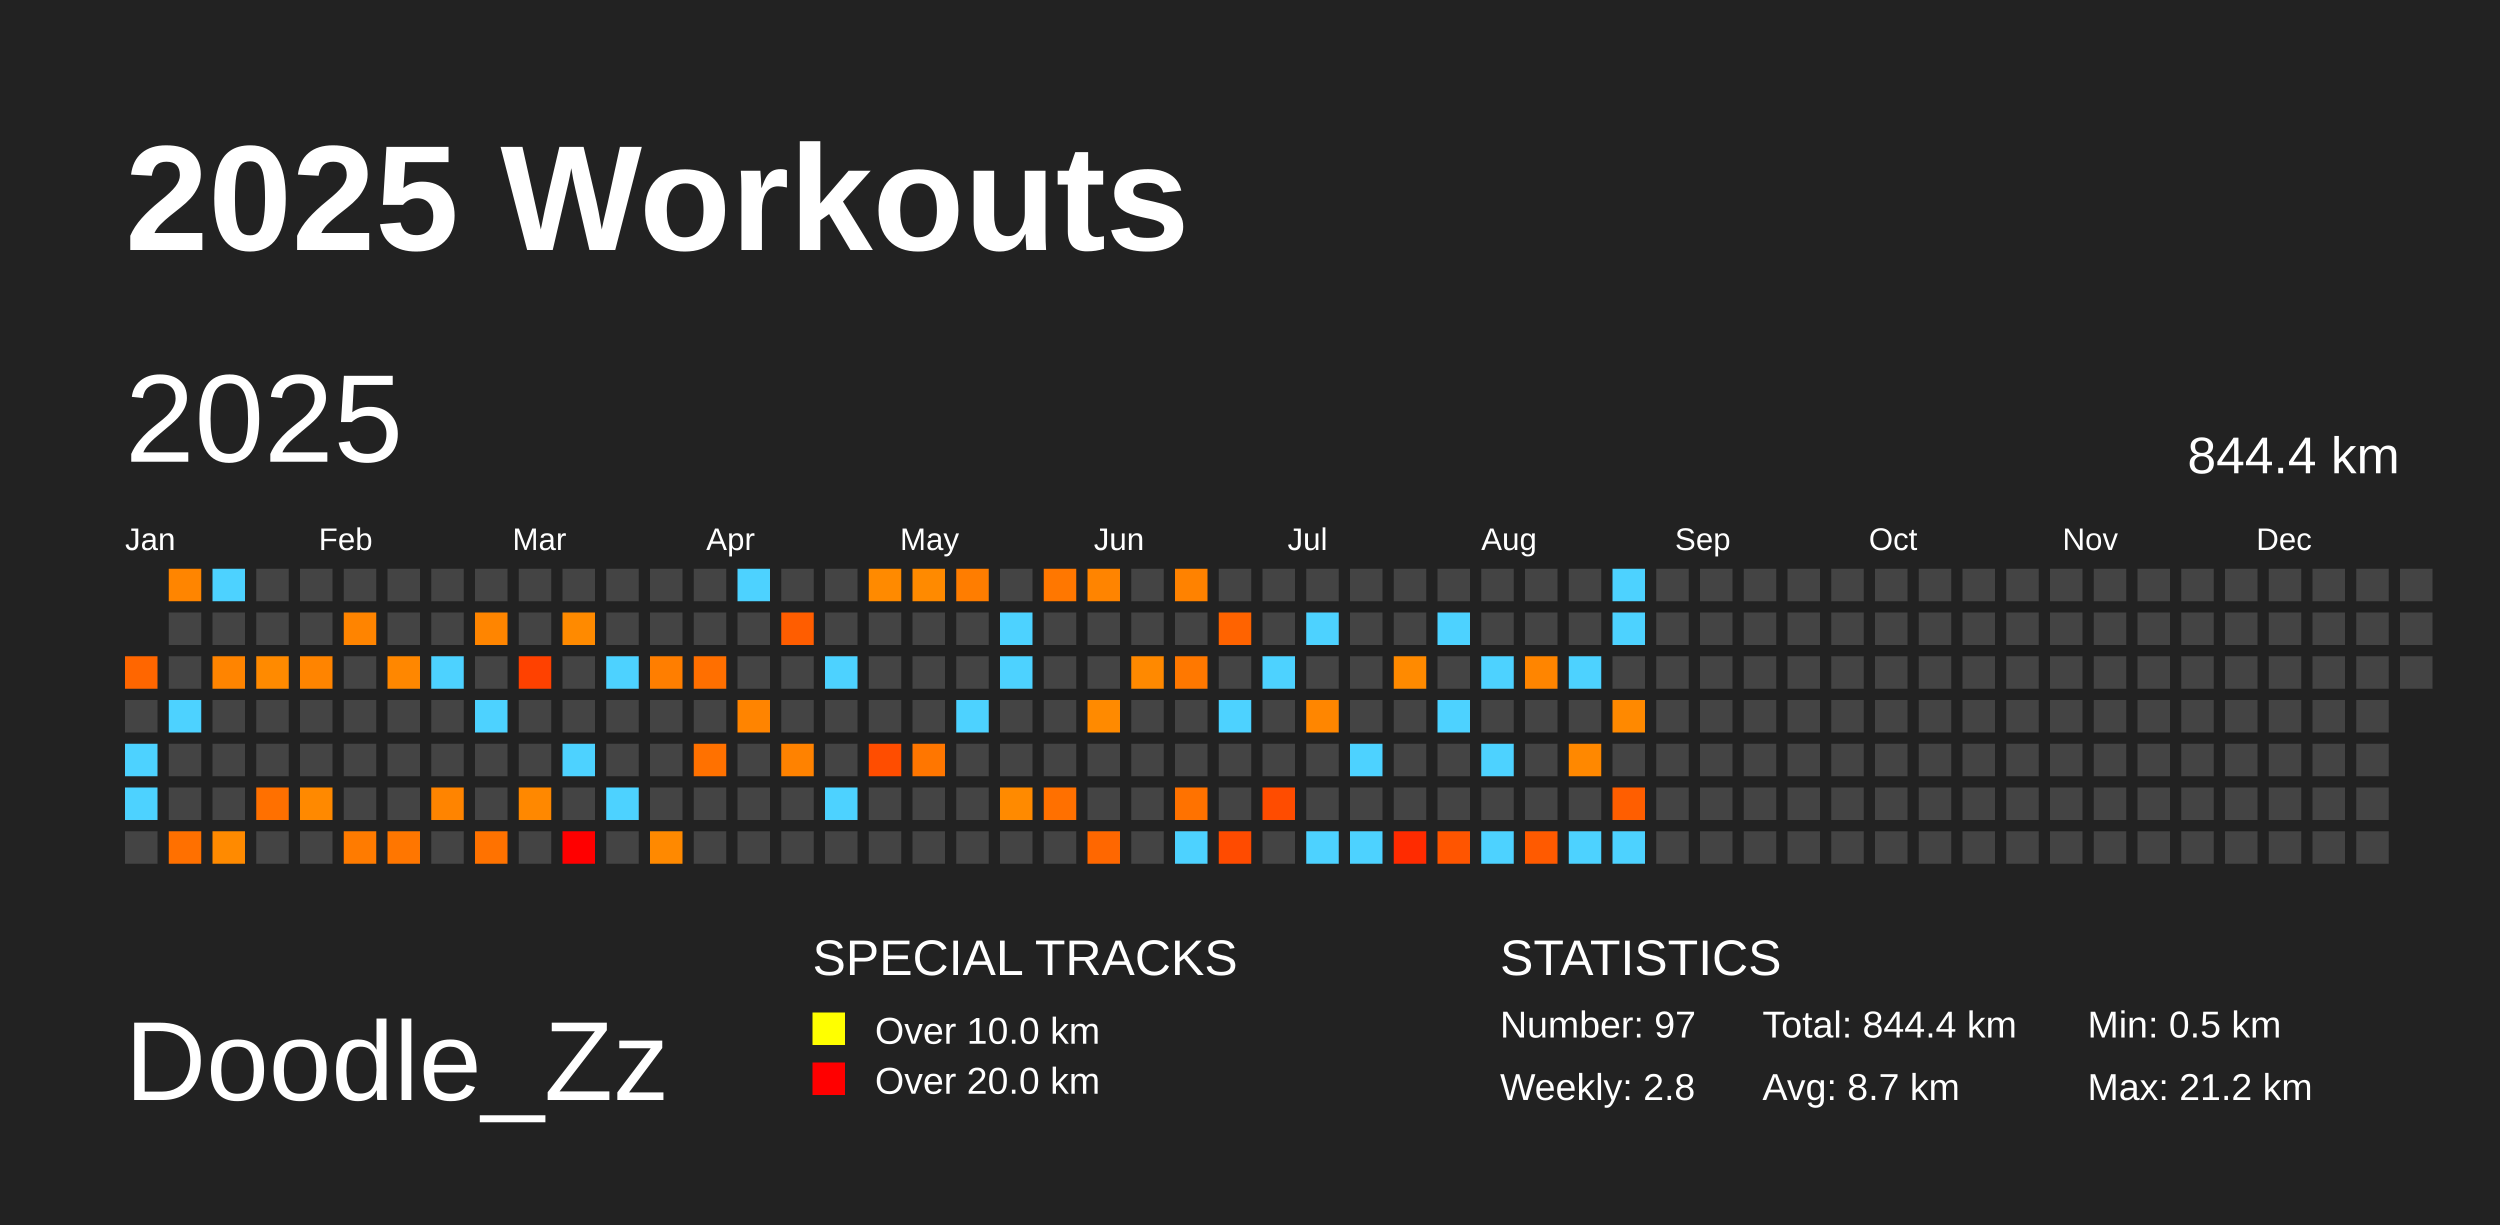
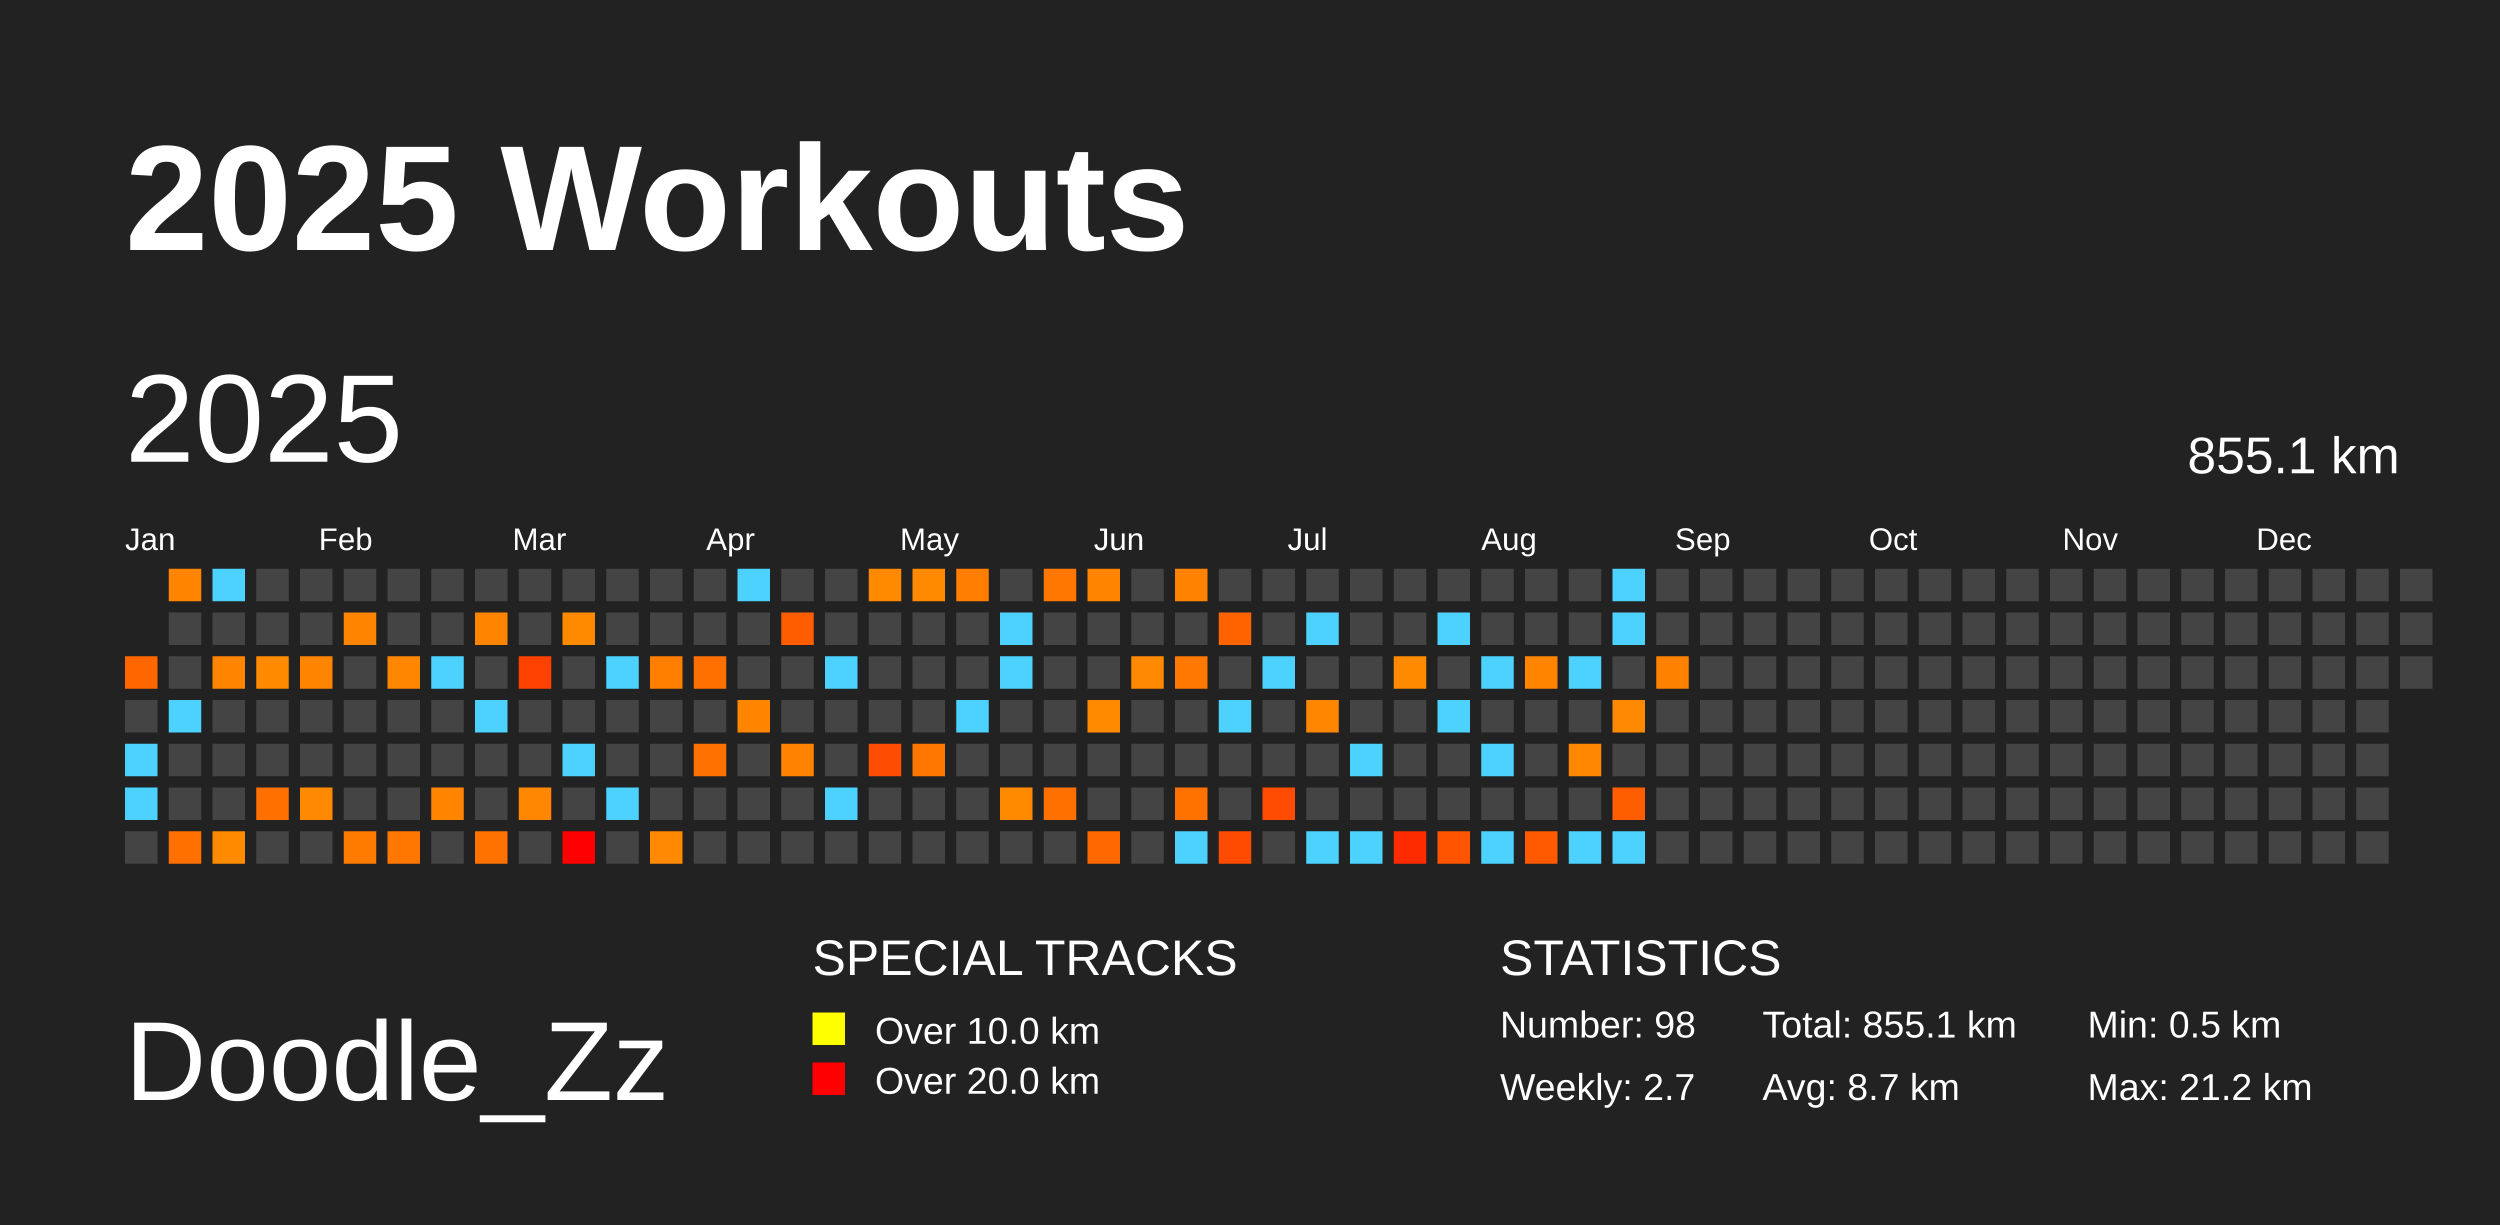
<svg xmlns="http://www.w3.org/2000/svg" baseProfile="full" height="98mm" version="1.1" viewBox="0,0,200,98" width="200mm">
  <defs />
  <rect fill="#222222" height="98" width="200" x="0" y="0" />
  <text fill="#FFFFFF" style="font-size:12px; font-family:Arial; font-weight:bold;" x="10" y="20">2025 Workouts</text>
  <text fill="#FFFFFF" style="font-size:9px; font-family:Arial" x="10" y="88">Doodle_Zz</text>
  <text fill="#FFFFFF" style="font-size:4px; font-family:Arial" x="65" y="78">SPECIAL TRACKS</text>
  <rect fill="yellow" height="2.6" width="2.6" x="65" y="81" />
  <text fill="#FFFFFF" style="font-size:3px; font-family:Arial" x="70" y="83.5">Over 10.0 km</text>
  <rect fill="red" height="2.6" width="2.6" x="65" y="85" />
  <text fill="#FFFFFF" style="font-size:3px; font-family:Arial" x="70" y="87.5">Over 20.0 km</text>
  <text fill="#FFFFFF" style="font-size:4px; font-family:Arial" x="120" y="78">STATISTICS</text>
-   <text fill="#FFFFFF" style="font-size:3px; font-family:Arial" x="120" y="83">Number: 97</text>
-   <text fill="#FFFFFF" style="font-size:3px; font-family:Arial" x="120" y="88">Weekly: 2.8</text>
-   <text fill="#FFFFFF" style="font-size:3px; font-family:Arial" x="141" y="83">Total: 844.4 km</text>
+   <text fill="#FFFFFF" style="font-size:3px; font-family:Arial" x="120" y="83">Number: 98</text>
+   <text fill="#FFFFFF" style="font-size:3px; font-family:Arial" x="120" y="88">Weekly: 2.7</text>
+   <text fill="#FFFFFF" style="font-size:3px; font-family:Arial" x="141" y="83">Total: 855.1 km</text>
  <text fill="#FFFFFF" style="font-size:3px; font-family:Arial" x="141" y="88">Avg: 8.7 km</text>
  <text fill="#FFFFFF" style="font-size:3px; font-family:Arial" x="167" y="83">Min: 0.5 km</text>
  <text fill="#FFFFFF" style="font-size:3px; font-family:Arial" x="167" y="88">Max: 21.2 km</text>
  <text dominant-baseline="hanging" fill="#FFFFFF" style="font-size:10.0px; font-family:Arial;" x="10" y="30">2025</text>
-   <text dominant-baseline="hanging" fill="#FFFFFF" style="font-size:4.125px; font-family:Arial;" x="175" y="35">844.4 km</text>
+   <text dominant-baseline="hanging" fill="#FFFFFF" style="font-size:4.125px; font-family:Arial;" x="175" y="35">855.1 km</text>
  <text fill="#FFFFFF" style="font-size:2.5px; font-family:Arial" x="10.0" y="44">Jan</text>
  <text fill="#FFFFFF" style="font-size:2.5px; font-family:Arial" x="25.5" y="44">Feb</text>
  <text fill="#FFFFFF" style="font-size:2.5px; font-family:Arial" x="41.0" y="44">Mar</text>
  <text fill="#FFFFFF" style="font-size:2.5px; font-family:Arial" x="56.5" y="44">Apr</text>
  <text fill="#FFFFFF" style="font-size:2.5px; font-family:Arial" x="72.0" y="44">May</text>
  <text fill="#FFFFFF" style="font-size:2.5px; font-family:Arial" x="87.5" y="44">Jun</text>
  <text fill="#FFFFFF" style="font-size:2.5px; font-family:Arial" x="103.0" y="44">Jul</text>
  <text fill="#FFFFFF" style="font-size:2.5px; font-family:Arial" x="118.5" y="44">Aug</text>
  <text fill="#FFFFFF" style="font-size:2.5px; font-family:Arial" x="134.0" y="44">Sep</text>
  <text fill="#FFFFFF" style="font-size:2.5px; font-family:Arial" x="149.5" y="44">Oct</text>
  <text fill="#FFFFFF" style="font-size:2.5px; font-family:Arial" x="165.0" y="44">Nov</text>
  <text fill="#FFFFFF" style="font-size:2.5px; font-family:Arial" x="180.5" y="44">Dec</text>
  <rect fill="#ff6600" height="2.6" width="2.6" x="10.0" y="52.5" />
  <rect fill="#444444" height="2.6" width="2.6" x="10.0" y="56.0" />
  <rect fill="#4dd2ff" height="2.6" width="2.6" x="10.0" y="59.5" />
  <rect fill="#4dd2ff" height="2.6" width="2.6" x="10.0" y="63.0" />
  <rect fill="#444444" height="2.6" width="2.6" x="10.0" y="66.5" />
  <rect fill="#ff8500" height="2.6" width="2.6" x="13.5" y="45.5" />
  <rect fill="#444444" height="2.6" width="2.6" x="13.5" y="49.0" />
  <rect fill="#444444" height="2.6" width="2.6" x="13.5" y="52.5" />
  <rect fill="#4dd2ff" height="2.6" width="2.6" x="13.5" y="56.0" />
  <rect fill="#444444" height="2.6" width="2.6" x="13.5" y="59.5" />
  <rect fill="#444444" height="2.6" width="2.6" x="13.5" y="63.0" />
  <rect fill="#ff7000" height="2.6" width="2.6" x="13.5" y="66.5" />
  <rect fill="#4dd2ff" height="2.6" width="2.6" x="17.0" y="45.5" />
  <rect fill="#444444" height="2.6" width="2.6" x="17.0" y="49.0" />
  <rect fill="#ff8400" height="2.6" width="2.6" x="17.0" y="52.5" />
  <rect fill="#444444" height="2.6" width="2.6" x="17.0" y="56.0" />
  <rect fill="#444444" height="2.6" width="2.6" x="17.0" y="59.5" />
  <rect fill="#444444" height="2.6" width="2.6" x="17.0" y="63.0" />
  <rect fill="#ff8a00" height="2.6" width="2.6" x="17.0" y="66.5" />
  <rect fill="#444444" height="2.6" width="2.6" x="20.5" y="45.5" />
  <rect fill="#444444" height="2.6" width="2.6" x="20.5" y="49.0" />
  <rect fill="#ff8a00" height="2.6" width="2.6" x="20.5" y="52.5" />
  <rect fill="#444444" height="2.6" width="2.6" x="20.5" y="56.0" />
  <rect fill="#444444" height="2.6" width="2.6" x="20.5" y="59.5" />
  <rect fill="#ff7000" height="2.6" width="2.6" x="20.5" y="63.0" />
  <rect fill="#444444" height="2.6" width="2.6" x="20.5" y="66.5" />
  <rect fill="#444444" height="2.6" width="2.6" x="24.0" y="45.5" />
  <rect fill="#444444" height="2.6" width="2.6" x="24.0" y="49.0" />
  <rect fill="#ff8400" height="2.6" width="2.6" x="24.0" y="52.5" />
  <rect fill="#444444" height="2.6" width="2.6" x="24.0" y="56.0" />
  <rect fill="#444444" height="2.6" width="2.6" x="24.0" y="59.5" />
  <rect fill="#ff8900" height="2.6" width="2.6" x="24.0" y="63.0" />
  <rect fill="#444444" height="2.6" width="2.6" x="24.0" y="66.5" />
  <rect fill="#444444" height="2.6" width="2.6" x="27.5" y="45.5" />
  <rect fill="#ff8400" height="2.6" width="2.6" x="27.5" y="49.0" />
  <rect fill="#444444" height="2.6" width="2.6" x="27.5" y="52.5" />
  <rect fill="#444444" height="2.6" width="2.6" x="27.5" y="56.0" />
  <rect fill="#444444" height="2.6" width="2.6" x="27.5" y="59.5" />
  <rect fill="#444444" height="2.6" width="2.6" x="27.5" y="63.0" />
  <rect fill="#ff7b00" height="2.6" width="2.6" x="27.5" y="66.5" />
  <rect fill="#444444" height="2.6" width="2.6" x="31.0" y="45.5" />
  <rect fill="#444444" height="2.6" width="2.6" x="31.0" y="49.0" />
  <rect fill="#ff8700" height="2.6" width="2.6" x="31.0" y="52.5" />
  <rect fill="#444444" height="2.6" width="2.6" x="31.0" y="56.0" />
  <rect fill="#444444" height="2.6" width="2.6" x="31.0" y="59.5" />
  <rect fill="#444444" height="2.6" width="2.6" x="31.0" y="63.0" />
  <rect fill="#ff7600" height="2.6" width="2.6" x="31.0" y="66.5" />
  <rect fill="#444444" height="2.6" width="2.6" x="34.5" y="45.5" />
  <rect fill="#444444" height="2.6" width="2.6" x="34.5" y="49.0" />
  <rect fill="#4dd2ff" height="2.6" width="2.6" x="34.5" y="52.5" />
  <rect fill="#444444" height="2.6" width="2.6" x="34.5" y="56.0" />
  <rect fill="#444444" height="2.6" width="2.6" x="34.5" y="59.5" />
  <rect fill="#ff8400" height="2.6" width="2.6" x="34.5" y="63.0" />
  <rect fill="#444444" height="2.6" width="2.6" x="34.5" y="66.5" />
  <rect fill="#444444" height="2.6" width="2.6" x="38.0" y="45.5" />
  <rect fill="#ff8500" height="2.6" width="2.6" x="38.0" y="49.0" />
  <rect fill="#444444" height="2.6" width="2.6" x="38.0" y="52.5" />
  <rect fill="#4dd2ff" height="2.6" width="2.6" x="38.0" y="56.0" />
  <rect fill="#444444" height="2.6" width="2.6" x="38.0" y="59.5" />
  <rect fill="#444444" height="2.6" width="2.6" x="38.0" y="63.0" />
  <rect fill="#ff7200" height="2.6" width="2.6" x="38.0" y="66.5" />
  <rect fill="#444444" height="2.6" width="2.6" x="41.5" y="45.5" />
  <rect fill="#444444" height="2.6" width="2.6" x="41.5" y="49.0" />
  <rect fill="#ff4100" height="2.6" width="2.6" x="41.5" y="52.5" />
  <rect fill="#444444" height="2.6" width="2.6" x="41.5" y="56.0" />
  <rect fill="#444444" height="2.6" width="2.6" x="41.5" y="59.5" />
  <rect fill="#ff8800" height="2.6" width="2.6" x="41.5" y="63.0" />
  <rect fill="#444444" height="2.6" width="2.6" x="41.5" y="66.5" />
  <rect fill="#444444" height="2.6" width="2.6" x="45.0" y="45.5" />
  <rect fill="#ff8a00" height="2.6" width="2.6" x="45.0" y="49.0" />
  <rect fill="#444444" height="2.6" width="2.6" x="45.0" y="52.5" />
  <rect fill="#444444" height="2.6" width="2.6" x="45.0" y="56.0" />
  <rect fill="#4dd2ff" height="2.6" width="2.6" x="45.0" y="59.5" />
  <rect fill="#444444" height="2.6" width="2.6" x="45.0" y="63.0" />
  <rect fill="red" height="2.6" width="2.6" x="45.0" y="66.5" />
  <rect fill="#444444" height="2.6" width="2.6" x="48.5" y="45.5" />
  <rect fill="#444444" height="2.6" width="2.6" x="48.5" y="49.0" />
  <rect fill="#4dd2ff" height="2.6" width="2.6" x="48.5" y="52.5" />
  <rect fill="#444444" height="2.6" width="2.6" x="48.5" y="56.0" />
  <rect fill="#444444" height="2.6" width="2.6" x="48.5" y="59.5" />
  <rect fill="#4dd2ff" height="2.6" width="2.6" x="48.5" y="63.0" />
  <rect fill="#444444" height="2.6" width="2.6" x="48.5" y="66.5" />
  <rect fill="#444444" height="2.6" width="2.6" x="52.0" y="45.5" />
  <rect fill="#444444" height="2.6" width="2.6" x="52.0" y="49.0" />
  <rect fill="#ff7e00" height="2.6" width="2.6" x="52.0" y="52.5" />
  <rect fill="#444444" height="2.6" width="2.6" x="52.0" y="56.0" />
  <rect fill="#444444" height="2.6" width="2.6" x="52.0" y="59.5" />
  <rect fill="#444444" height="2.6" width="2.6" x="52.0" y="63.0" />
  <rect fill="#ff8900" height="2.6" width="2.6" x="52.0" y="66.5" />
  <rect fill="#444444" height="2.6" width="2.6" x="55.5" y="45.5" />
  <rect fill="#444444" height="2.6" width="2.6" x="55.5" y="49.0" />
  <rect fill="#ff6f00" height="2.6" width="2.6" x="55.5" y="52.5" />
  <rect fill="#444444" height="2.6" width="2.6" x="55.5" y="56.0" />
  <rect fill="#ff7100" height="2.6" width="2.6" x="55.5" y="59.5" />
  <rect fill="#444444" height="2.6" width="2.6" x="55.5" y="63.0" />
  <rect fill="#444444" height="2.6" width="2.6" x="55.5" y="66.5" />
  <rect fill="#4dd2ff" height="2.6" width="2.6" x="59.0" y="45.5" />
  <rect fill="#444444" height="2.6" width="2.6" x="59.0" y="49.0" />
  <rect fill="#444444" height="2.6" width="2.6" x="59.0" y="52.5" />
  <rect fill="#ff8400" height="2.6" width="2.6" x="59.0" y="56.0" />
  <rect fill="#444444" height="2.6" width="2.6" x="59.0" y="59.5" />
  <rect fill="#444444" height="2.6" width="2.6" x="59.0" y="63.0" />
  <rect fill="#444444" height="2.6" width="2.6" x="59.0" y="66.5" />
  <rect fill="#444444" height="2.6" width="2.6" x="62.5" y="45.5" />
  <rect fill="#ff5d00" height="2.6" width="2.6" x="62.5" y="49.0" />
  <rect fill="#444444" height="2.6" width="2.6" x="62.5" y="52.5" />
  <rect fill="#444444" height="2.6" width="2.6" x="62.5" y="56.0" />
  <rect fill="#ff8200" height="2.6" width="2.6" x="62.5" y="59.5" />
  <rect fill="#444444" height="2.6" width="2.6" x="62.5" y="63.0" />
  <rect fill="#444444" height="2.6" width="2.6" x="62.5" y="66.5" />
  <rect fill="#444444" height="2.6" width="2.6" x="66.0" y="45.5" />
  <rect fill="#444444" height="2.6" width="2.6" x="66.0" y="49.0" />
  <rect fill="#4dd2ff" height="2.6" width="2.6" x="66.0" y="52.5" />
  <rect fill="#444444" height="2.6" width="2.6" x="66.0" y="56.0" />
  <rect fill="#444444" height="2.6" width="2.6" x="66.0" y="59.5" />
  <rect fill="#4dd2ff" height="2.6" width="2.6" x="66.0" y="63.0" />
  <rect fill="#444444" height="2.6" width="2.6" x="66.0" y="66.5" />
  <rect fill="#ff8a00" height="2.6" width="2.6" x="69.5" y="45.5" />
  <rect fill="#444444" height="2.6" width="2.6" x="69.5" y="49.0" />
  <rect fill="#444444" height="2.6" width="2.6" x="69.5" y="52.5" />
  <rect fill="#444444" height="2.6" width="2.6" x="69.5" y="56.0" />
  <rect fill="#ff4d00" height="2.6" width="2.6" x="69.5" y="59.5" />
  <rect fill="#444444" height="2.6" width="2.6" x="69.5" y="63.0" />
  <rect fill="#444444" height="2.6" width="2.6" x="69.5" y="66.5" />
  <rect fill="#ff8a00" height="2.6" width="2.6" x="73.0" y="45.5" />
  <rect fill="#444444" height="2.6" width="2.6" x="73.0" y="49.0" />
  <rect fill="#444444" height="2.6" width="2.6" x="73.0" y="52.5" />
  <rect fill="#444444" height="2.6" width="2.6" x="73.0" y="56.0" />
  <rect fill="#ff7600" height="2.6" width="2.6" x="73.0" y="59.5" />
  <rect fill="#444444" height="2.6" width="2.6" x="73.0" y="63.0" />
  <rect fill="#444444" height="2.6" width="2.6" x="73.0" y="66.5" />
  <rect fill="#ff7d00" height="2.6" width="2.6" x="76.5" y="45.5" />
  <rect fill="#444444" height="2.6" width="2.6" x="76.5" y="49.0" />
  <rect fill="#444444" height="2.6" width="2.6" x="76.5" y="52.5" />
  <rect fill="#4dd2ff" height="2.6" width="2.6" x="76.5" y="56.0" />
  <rect fill="#444444" height="2.6" width="2.6" x="76.5" y="59.5" />
  <rect fill="#444444" height="2.6" width="2.6" x="76.5" y="63.0" />
  <rect fill="#444444" height="2.6" width="2.6" x="76.5" y="66.5" />
  <rect fill="#444444" height="2.6" width="2.6" x="80.0" y="45.5" />
  <rect fill="#4dd2ff" height="2.6" width="2.6" x="80.0" y="49.0" />
  <rect fill="#4dd2ff" height="2.6" width="2.6" x="80.0" y="52.5" />
  <rect fill="#444444" height="2.6" width="2.6" x="80.0" y="56.0" />
  <rect fill="#444444" height="2.6" width="2.6" x="80.0" y="59.5" />
  <rect fill="#ff8a00" height="2.6" width="2.6" x="80.0" y="63.0" />
  <rect fill="#444444" height="2.6" width="2.6" x="80.0" y="66.5" />
  <rect fill="#ff7700" height="2.6" width="2.6" x="83.5" y="45.5" />
  <rect fill="#444444" height="2.6" width="2.6" x="83.5" y="49.0" />
  <rect fill="#444444" height="2.6" width="2.6" x="83.5" y="52.5" />
  <rect fill="#444444" height="2.6" width="2.6" x="83.5" y="56.0" />
  <rect fill="#444444" height="2.6" width="2.6" x="83.5" y="59.5" />
  <rect fill="#ff7000" height="2.6" width="2.6" x="83.5" y="63.0" />
  <rect fill="#444444" height="2.6" width="2.6" x="83.5" y="66.5" />
  <rect fill="#ff8400" height="2.6" width="2.6" x="87.0" y="45.5" />
  <rect fill="#444444" height="2.6" width="2.6" x="87.0" y="49.0" />
  <rect fill="#444444" height="2.6" width="2.6" x="87.0" y="52.5" />
  <rect fill="#ff8a00" height="2.6" width="2.6" x="87.0" y="56.0" />
  <rect fill="#444444" height="2.6" width="2.6" x="87.0" y="59.5" />
  <rect fill="#444444" height="2.6" width="2.6" x="87.0" y="63.0" />
  <rect fill="#ff6700" height="2.6" width="2.6" x="87.0" y="66.5" />
  <rect fill="#444444" height="2.6" width="2.6" x="90.5" y="45.5" />
  <rect fill="#444444" height="2.6" width="2.6" x="90.5" y="49.0" />
  <rect fill="#ff8900" height="2.6" width="2.6" x="90.5" y="52.5" />
  <rect fill="#444444" height="2.6" width="2.6" x="90.5" y="56.0" />
  <rect fill="#444444" height="2.6" width="2.6" x="90.5" y="59.5" />
  <rect fill="#444444" height="2.6" width="2.6" x="90.5" y="63.0" />
  <rect fill="#444444" height="2.6" width="2.6" x="90.5" y="66.5" />
  <rect fill="#ff8200" height="2.6" width="2.6" x="94.0" y="45.5" />
  <rect fill="#444444" height="2.6" width="2.6" x="94.0" y="49.0" />
  <rect fill="#ff7800" height="2.6" width="2.6" x="94.0" y="52.5" />
  <rect fill="#444444" height="2.6" width="2.6" x="94.0" y="56.0" />
  <rect fill="#444444" height="2.6" width="2.6" x="94.0" y="59.5" />
  <rect fill="#ff7200" height="2.6" width="2.6" x="94.0" y="63.0" />
  <rect fill="#4dd2ff" height="2.6" width="2.6" x="94.0" y="66.5" />
  <rect fill="#444444" height="2.6" width="2.6" x="97.5" y="45.5" />
  <rect fill="#ff6300" height="2.6" width="2.6" x="97.5" y="49.0" />
  <rect fill="#444444" height="2.6" width="2.6" x="97.5" y="52.5" />
  <rect fill="#4dd2ff" height="2.6" width="2.6" x="97.5" y="56.0" />
  <rect fill="#444444" height="2.6" width="2.6" x="97.5" y="59.5" />
  <rect fill="#444444" height="2.6" width="2.6" x="97.5" y="63.0" />
  <rect fill="#ff4b00" height="2.6" width="2.6" x="97.5" y="66.5" />
  <rect fill="#444444" height="2.6" width="2.6" x="101.0" y="45.5" />
  <rect fill="#444444" height="2.6" width="2.6" x="101.0" y="49.0" />
  <rect fill="#4dd2ff" height="2.6" width="2.6" x="101.0" y="52.5" />
  <rect fill="#444444" height="2.6" width="2.6" x="101.0" y="56.0" />
  <rect fill="#444444" height="2.6" width="2.6" x="101.0" y="59.5" />
  <rect fill="#ff4c00" height="2.6" width="2.6" x="101.0" y="63.0" />
  <rect fill="#444444" height="2.6" width="2.6" x="101.0" y="66.5" />
  <rect fill="#444444" height="2.6" width="2.6" x="104.5" y="45.5" />
  <rect fill="#4dd2ff" height="2.6" width="2.6" x="104.5" y="49.0" />
  <rect fill="#444444" height="2.6" width="2.6" x="104.5" y="52.5" />
  <rect fill="#ff8600" height="2.6" width="2.6" x="104.5" y="56.0" />
  <rect fill="#444444" height="2.6" width="2.6" x="104.5" y="59.5" />
  <rect fill="#444444" height="2.6" width="2.6" x="104.5" y="63.0" />
  <rect fill="#4dd2ff" height="2.6" width="2.6" x="104.5" y="66.5" />
  <rect fill="#444444" height="2.6" width="2.6" x="108.0" y="45.5" />
  <rect fill="#444444" height="2.6" width="2.6" x="108.0" y="49.0" />
  <rect fill="#444444" height="2.6" width="2.6" x="108.0" y="52.5" />
  <rect fill="#444444" height="2.6" width="2.6" x="108.0" y="56.0" />
  <rect fill="#4dd2ff" height="2.6" width="2.6" x="108.0" y="59.5" />
  <rect fill="#444444" height="2.6" width="2.6" x="108.0" y="63.0" />
  <rect fill="#4dd2ff" height="2.6" width="2.6" x="108.0" y="66.5" />
  <rect fill="#444444" height="2.6" width="2.6" x="111.5" y="45.5" />
  <rect fill="#444444" height="2.6" width="2.6" x="111.5" y="49.0" />
  <rect fill="#ff8a00" height="2.6" width="2.6" x="111.5" y="52.5" />
  <rect fill="#444444" height="2.6" width="2.6" x="111.5" y="56.0" />
  <rect fill="#444444" height="2.6" width="2.6" x="111.5" y="59.5" />
  <rect fill="#444444" height="2.6" width="2.6" x="111.5" y="63.0" />
  <rect fill="#ff2b00" height="2.6" width="2.6" x="111.5" y="66.5" />
  <rect fill="#444444" height="2.6" width="2.6" x="115.0" y="45.5" />
  <rect fill="#4dd2ff" height="2.6" width="2.6" x="115.0" y="49.0" />
  <rect fill="#444444" height="2.6" width="2.6" x="115.0" y="52.5" />
  <rect fill="#4dd2ff" height="2.6" width="2.6" x="115.0" y="56.0" />
  <rect fill="#444444" height="2.6" width="2.6" x="115.0" y="59.5" />
  <rect fill="#444444" height="2.6" width="2.6" x="115.0" y="63.0" />
  <rect fill="#ff5500" height="2.6" width="2.6" x="115.0" y="66.5" />
  <rect fill="#444444" height="2.6" width="2.6" x="118.5" y="45.5" />
  <rect fill="#444444" height="2.6" width="2.6" x="118.5" y="49.0" />
  <rect fill="#4dd2ff" height="2.6" width="2.6" x="118.5" y="52.5" />
  <rect fill="#444444" height="2.6" width="2.6" x="118.5" y="56.0" />
  <rect fill="#4dd2ff" height="2.6" width="2.6" x="118.5" y="59.5" />
  <rect fill="#444444" height="2.6" width="2.6" x="118.5" y="63.0" />
  <rect fill="#4dd2ff" height="2.6" width="2.6" x="118.5" y="66.5" />
  <rect fill="#444444" height="2.6" width="2.6" x="122.0" y="45.5" />
  <rect fill="#444444" height="2.6" width="2.6" x="122.0" y="49.0" />
  <rect fill="#ff8500" height="2.6" width="2.6" x="122.0" y="52.5" />
  <rect fill="#444444" height="2.6" width="2.6" x="122.0" y="56.0" />
  <rect fill="#444444" height="2.6" width="2.6" x="122.0" y="59.5" />
  <rect fill="#444444" height="2.6" width="2.6" x="122.0" y="63.0" />
  <rect fill="#ff5a00" height="2.6" width="2.6" x="122.0" y="66.5" />
  <rect fill="#444444" height="2.6" width="2.6" x="125.5" y="45.5" />
  <rect fill="#444444" height="2.6" width="2.6" x="125.5" y="49.0" />
  <rect fill="#4dd2ff" height="2.6" width="2.6" x="125.5" y="52.5" />
  <rect fill="#444444" height="2.6" width="2.6" x="125.5" y="56.0" />
  <rect fill="#ff8800" height="2.6" width="2.6" x="125.5" y="59.5" />
  <rect fill="#444444" height="2.6" width="2.6" x="125.5" y="63.0" />
  <rect fill="#4dd2ff" height="2.6" width="2.6" x="125.5" y="66.5" />
  <rect fill="#4dd2ff" height="2.6" width="2.6" x="129.0" y="45.5" />
  <rect fill="#4dd2ff" height="2.6" width="2.6" x="129.0" y="49.0" />
  <rect fill="#444444" height="2.6" width="2.6" x="129.0" y="52.5" />
  <rect fill="#ff8900" height="2.6" width="2.6" x="129.0" y="56.0" />
  <rect fill="#444444" height="2.6" width="2.6" x="129.0" y="59.5" />
  <rect fill="#ff5e00" height="2.6" width="2.6" x="129.0" y="63.0" />
  <rect fill="#4dd2ff" height="2.6" width="2.6" x="129.0" y="66.5" />
  <rect fill="#444444" height="2.6" width="2.6" x="132.5" y="45.5" />
  <rect fill="#444444" height="2.6" width="2.6" x="132.5" y="49.0" />
-   <rect fill="#444444" height="2.6" width="2.6" x="132.5" y="52.5" />
+   <rect fill="#ff8100" height="2.6" width="2.6" x="132.5" y="52.5" />
  <rect fill="#444444" height="2.6" width="2.6" x="132.5" y="56.0" />
  <rect fill="#444444" height="2.6" width="2.6" x="132.5" y="59.5" />
  <rect fill="#444444" height="2.6" width="2.6" x="132.5" y="63.0" />
  <rect fill="#444444" height="2.6" width="2.6" x="132.5" y="66.5" />
  <rect fill="#444444" height="2.6" width="2.6" x="136.0" y="45.5" />
  <rect fill="#444444" height="2.6" width="2.6" x="136.0" y="49.0" />
  <rect fill="#444444" height="2.6" width="2.6" x="136.0" y="52.5" />
  <rect fill="#444444" height="2.6" width="2.6" x="136.0" y="56.0" />
  <rect fill="#444444" height="2.6" width="2.6" x="136.0" y="59.5" />
  <rect fill="#444444" height="2.6" width="2.6" x="136.0" y="63.0" />
  <rect fill="#444444" height="2.6" width="2.6" x="136.0" y="66.5" />
  <rect fill="#444444" height="2.6" width="2.6" x="139.5" y="45.5" />
  <rect fill="#444444" height="2.6" width="2.6" x="139.5" y="49.0" />
  <rect fill="#444444" height="2.6" width="2.6" x="139.5" y="52.5" />
  <rect fill="#444444" height="2.6" width="2.6" x="139.5" y="56.0" />
  <rect fill="#444444" height="2.6" width="2.6" x="139.5" y="59.5" />
  <rect fill="#444444" height="2.6" width="2.6" x="139.5" y="63.0" />
  <rect fill="#444444" height="2.6" width="2.6" x="139.5" y="66.5" />
  <rect fill="#444444" height="2.6" width="2.6" x="143.0" y="45.5" />
  <rect fill="#444444" height="2.6" width="2.6" x="143.0" y="49.0" />
  <rect fill="#444444" height="2.6" width="2.6" x="143.0" y="52.5" />
  <rect fill="#444444" height="2.6" width="2.6" x="143.0" y="56.0" />
  <rect fill="#444444" height="2.6" width="2.6" x="143.0" y="59.5" />
  <rect fill="#444444" height="2.6" width="2.6" x="143.0" y="63.0" />
  <rect fill="#444444" height="2.6" width="2.6" x="143.0" y="66.5" />
  <rect fill="#444444" height="2.6" width="2.6" x="146.5" y="45.5" />
  <rect fill="#444444" height="2.6" width="2.6" x="146.5" y="49.0" />
  <rect fill="#444444" height="2.6" width="2.6" x="146.5" y="52.5" />
  <rect fill="#444444" height="2.6" width="2.6" x="146.5" y="56.0" />
  <rect fill="#444444" height="2.6" width="2.6" x="146.5" y="59.5" />
  <rect fill="#444444" height="2.6" width="2.6" x="146.5" y="63.0" />
  <rect fill="#444444" height="2.6" width="2.6" x="146.5" y="66.5" />
  <rect fill="#444444" height="2.6" width="2.6" x="150.0" y="45.5" />
  <rect fill="#444444" height="2.6" width="2.6" x="150.0" y="49.0" />
  <rect fill="#444444" height="2.6" width="2.6" x="150.0" y="52.5" />
  <rect fill="#444444" height="2.6" width="2.6" x="150.0" y="56.0" />
  <rect fill="#444444" height="2.6" width="2.6" x="150.0" y="59.5" />
  <rect fill="#444444" height="2.6" width="2.6" x="150.0" y="63.0" />
  <rect fill="#444444" height="2.6" width="2.6" x="150.0" y="66.5" />
  <rect fill="#444444" height="2.6" width="2.6" x="153.5" y="45.5" />
  <rect fill="#444444" height="2.6" width="2.6" x="153.5" y="49.0" />
  <rect fill="#444444" height="2.6" width="2.6" x="153.5" y="52.5" />
  <rect fill="#444444" height="2.6" width="2.6" x="153.5" y="56.0" />
  <rect fill="#444444" height="2.6" width="2.6" x="153.5" y="59.5" />
  <rect fill="#444444" height="2.6" width="2.6" x="153.5" y="63.0" />
  <rect fill="#444444" height="2.6" width="2.6" x="153.5" y="66.5" />
  <rect fill="#444444" height="2.6" width="2.6" x="157.0" y="45.5" />
  <rect fill="#444444" height="2.6" width="2.6" x="157.0" y="49.0" />
  <rect fill="#444444" height="2.6" width="2.6" x="157.0" y="52.5" />
  <rect fill="#444444" height="2.6" width="2.6" x="157.0" y="56.0" />
  <rect fill="#444444" height="2.6" width="2.6" x="157.0" y="59.5" />
  <rect fill="#444444" height="2.6" width="2.6" x="157.0" y="63.0" />
  <rect fill="#444444" height="2.6" width="2.6" x="157.0" y="66.5" />
  <rect fill="#444444" height="2.6" width="2.6" x="160.5" y="45.5" />
  <rect fill="#444444" height="2.6" width="2.6" x="160.5" y="49.0" />
  <rect fill="#444444" height="2.6" width="2.6" x="160.5" y="52.5" />
  <rect fill="#444444" height="2.6" width="2.6" x="160.5" y="56.0" />
  <rect fill="#444444" height="2.6" width="2.6" x="160.5" y="59.5" />
  <rect fill="#444444" height="2.6" width="2.6" x="160.5" y="63.0" />
  <rect fill="#444444" height="2.6" width="2.6" x="160.5" y="66.5" />
  <rect fill="#444444" height="2.6" width="2.6" x="164.0" y="45.5" />
  <rect fill="#444444" height="2.6" width="2.6" x="164.0" y="49.0" />
  <rect fill="#444444" height="2.6" width="2.6" x="164.0" y="52.5" />
  <rect fill="#444444" height="2.6" width="2.6" x="164.0" y="56.0" />
  <rect fill="#444444" height="2.6" width="2.6" x="164.0" y="59.5" />
  <rect fill="#444444" height="2.6" width="2.6" x="164.0" y="63.0" />
  <rect fill="#444444" height="2.6" width="2.6" x="164.0" y="66.5" />
  <rect fill="#444444" height="2.6" width="2.6" x="167.5" y="45.5" />
  <rect fill="#444444" height="2.6" width="2.6" x="167.5" y="49.0" />
  <rect fill="#444444" height="2.6" width="2.6" x="167.5" y="52.5" />
  <rect fill="#444444" height="2.6" width="2.6" x="167.5" y="56.0" />
  <rect fill="#444444" height="2.6" width="2.6" x="167.5" y="59.5" />
  <rect fill="#444444" height="2.6" width="2.6" x="167.5" y="63.0" />
  <rect fill="#444444" height="2.6" width="2.6" x="167.5" y="66.5" />
  <rect fill="#444444" height="2.6" width="2.6" x="171.0" y="45.5" />
  <rect fill="#444444" height="2.6" width="2.6" x="171.0" y="49.0" />
  <rect fill="#444444" height="2.6" width="2.6" x="171.0" y="52.5" />
  <rect fill="#444444" height="2.6" width="2.6" x="171.0" y="56.0" />
  <rect fill="#444444" height="2.6" width="2.6" x="171.0" y="59.5" />
  <rect fill="#444444" height="2.6" width="2.6" x="171.0" y="63.0" />
  <rect fill="#444444" height="2.6" width="2.6" x="171.0" y="66.5" />
  <rect fill="#444444" height="2.6" width="2.6" x="174.5" y="45.5" />
  <rect fill="#444444" height="2.6" width="2.6" x="174.5" y="49.0" />
  <rect fill="#444444" height="2.6" width="2.6" x="174.5" y="52.5" />
  <rect fill="#444444" height="2.6" width="2.6" x="174.5" y="56.0" />
  <rect fill="#444444" height="2.6" width="2.6" x="174.5" y="59.5" />
  <rect fill="#444444" height="2.6" width="2.6" x="174.5" y="63.0" />
  <rect fill="#444444" height="2.6" width="2.6" x="174.5" y="66.5" />
  <rect fill="#444444" height="2.6" width="2.6" x="178.0" y="45.5" />
  <rect fill="#444444" height="2.6" width="2.6" x="178.0" y="49.0" />
  <rect fill="#444444" height="2.6" width="2.6" x="178.0" y="52.5" />
  <rect fill="#444444" height="2.6" width="2.6" x="178.0" y="56.0" />
  <rect fill="#444444" height="2.6" width="2.6" x="178.0" y="59.5" />
  <rect fill="#444444" height="2.6" width="2.6" x="178.0" y="63.0" />
  <rect fill="#444444" height="2.6" width="2.6" x="178.0" y="66.5" />
  <rect fill="#444444" height="2.6" width="2.6" x="181.5" y="45.5" />
  <rect fill="#444444" height="2.6" width="2.6" x="181.5" y="49.0" />
  <rect fill="#444444" height="2.6" width="2.6" x="181.5" y="52.5" />
  <rect fill="#444444" height="2.6" width="2.6" x="181.5" y="56.0" />
  <rect fill="#444444" height="2.6" width="2.6" x="181.5" y="59.5" />
  <rect fill="#444444" height="2.6" width="2.6" x="181.5" y="63.0" />
  <rect fill="#444444" height="2.6" width="2.6" x="181.5" y="66.5" />
  <rect fill="#444444" height="2.6" width="2.6" x="185.0" y="45.5" />
  <rect fill="#444444" height="2.6" width="2.6" x="185.0" y="49.0" />
  <rect fill="#444444" height="2.6" width="2.6" x="185.0" y="52.5" />
  <rect fill="#444444" height="2.6" width="2.6" x="185.0" y="56.0" />
  <rect fill="#444444" height="2.6" width="2.6" x="185.0" y="59.5" />
  <rect fill="#444444" height="2.6" width="2.6" x="185.0" y="63.0" />
  <rect fill="#444444" height="2.6" width="2.6" x="185.0" y="66.5" />
  <rect fill="#444444" height="2.6" width="2.6" x="188.5" y="45.5" />
  <rect fill="#444444" height="2.6" width="2.6" x="188.5" y="49.0" />
  <rect fill="#444444" height="2.6" width="2.6" x="188.5" y="52.5" />
  <rect fill="#444444" height="2.6" width="2.6" x="188.5" y="56.0" />
  <rect fill="#444444" height="2.6" width="2.6" x="188.5" y="59.5" />
  <rect fill="#444444" height="2.6" width="2.6" x="188.5" y="63.0" />
  <rect fill="#444444" height="2.6" width="2.6" x="188.5" y="66.5" />
  <rect fill="#444444" height="2.6" width="2.6" x="192.0" y="45.5" />
  <rect fill="#444444" height="2.6" width="2.6" x="192.0" y="49.0" />
  <rect fill="#444444" height="2.6" width="2.6" x="192.0" y="52.5" />
</svg>
